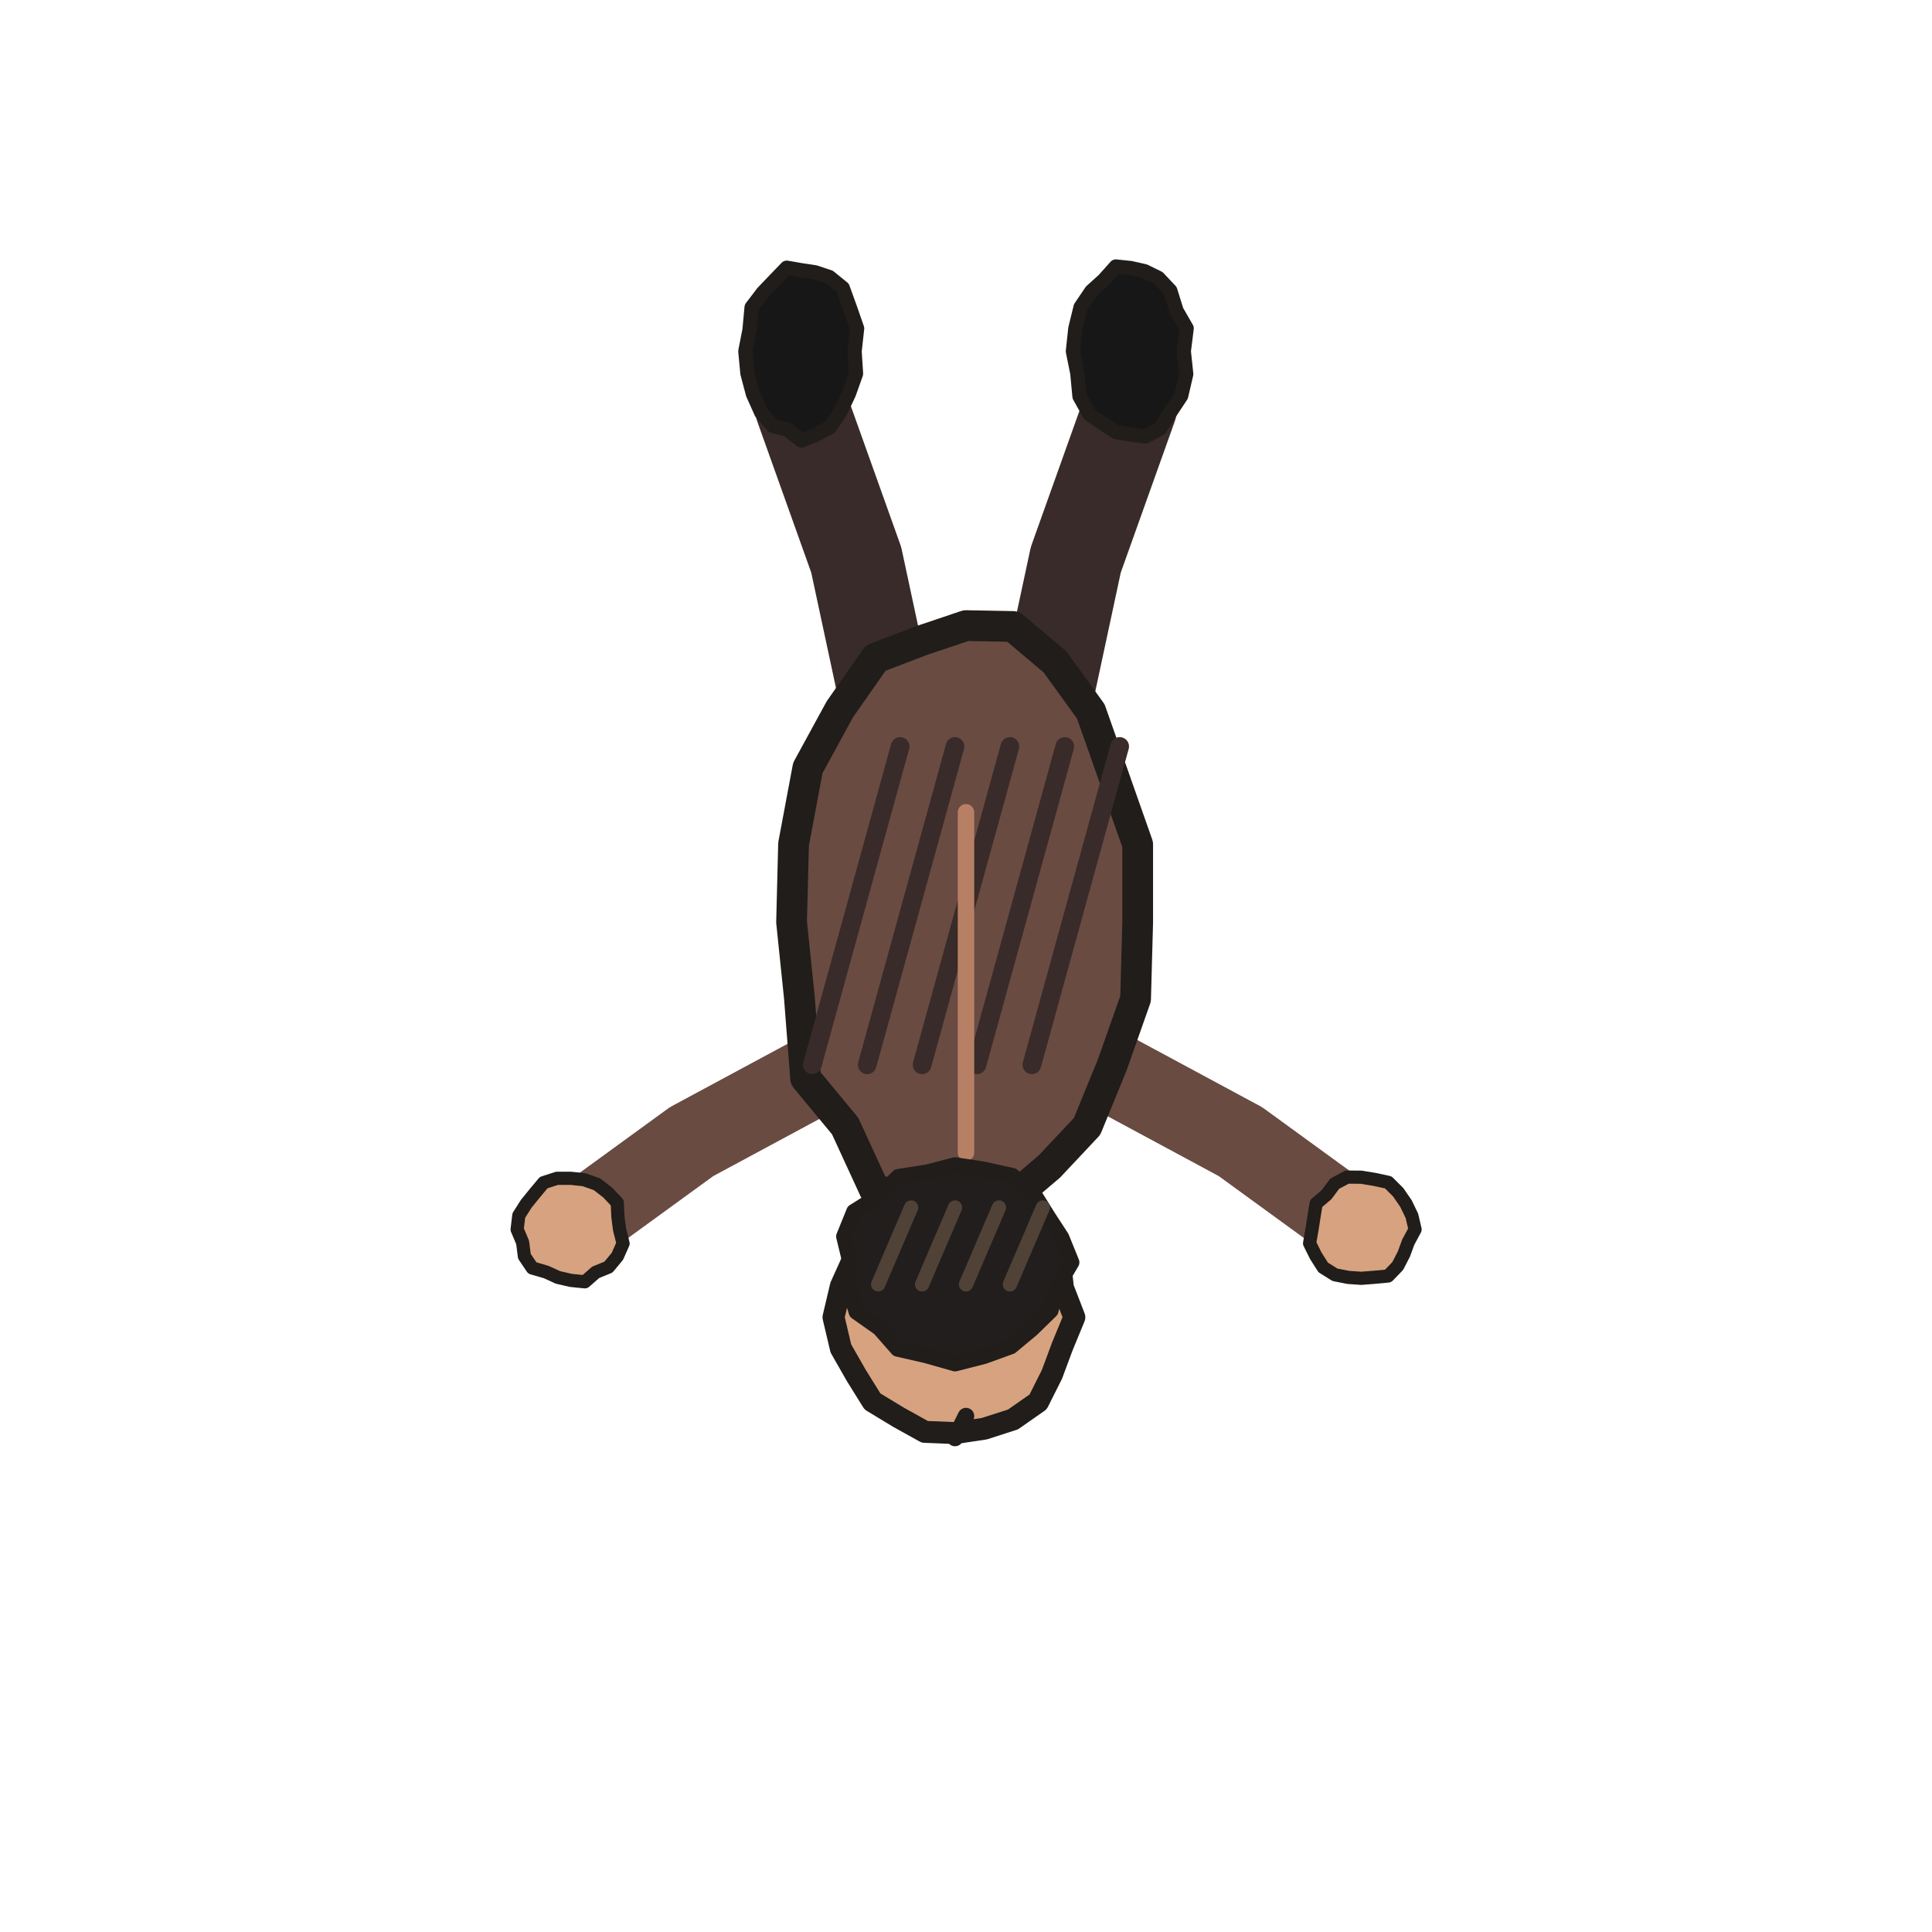
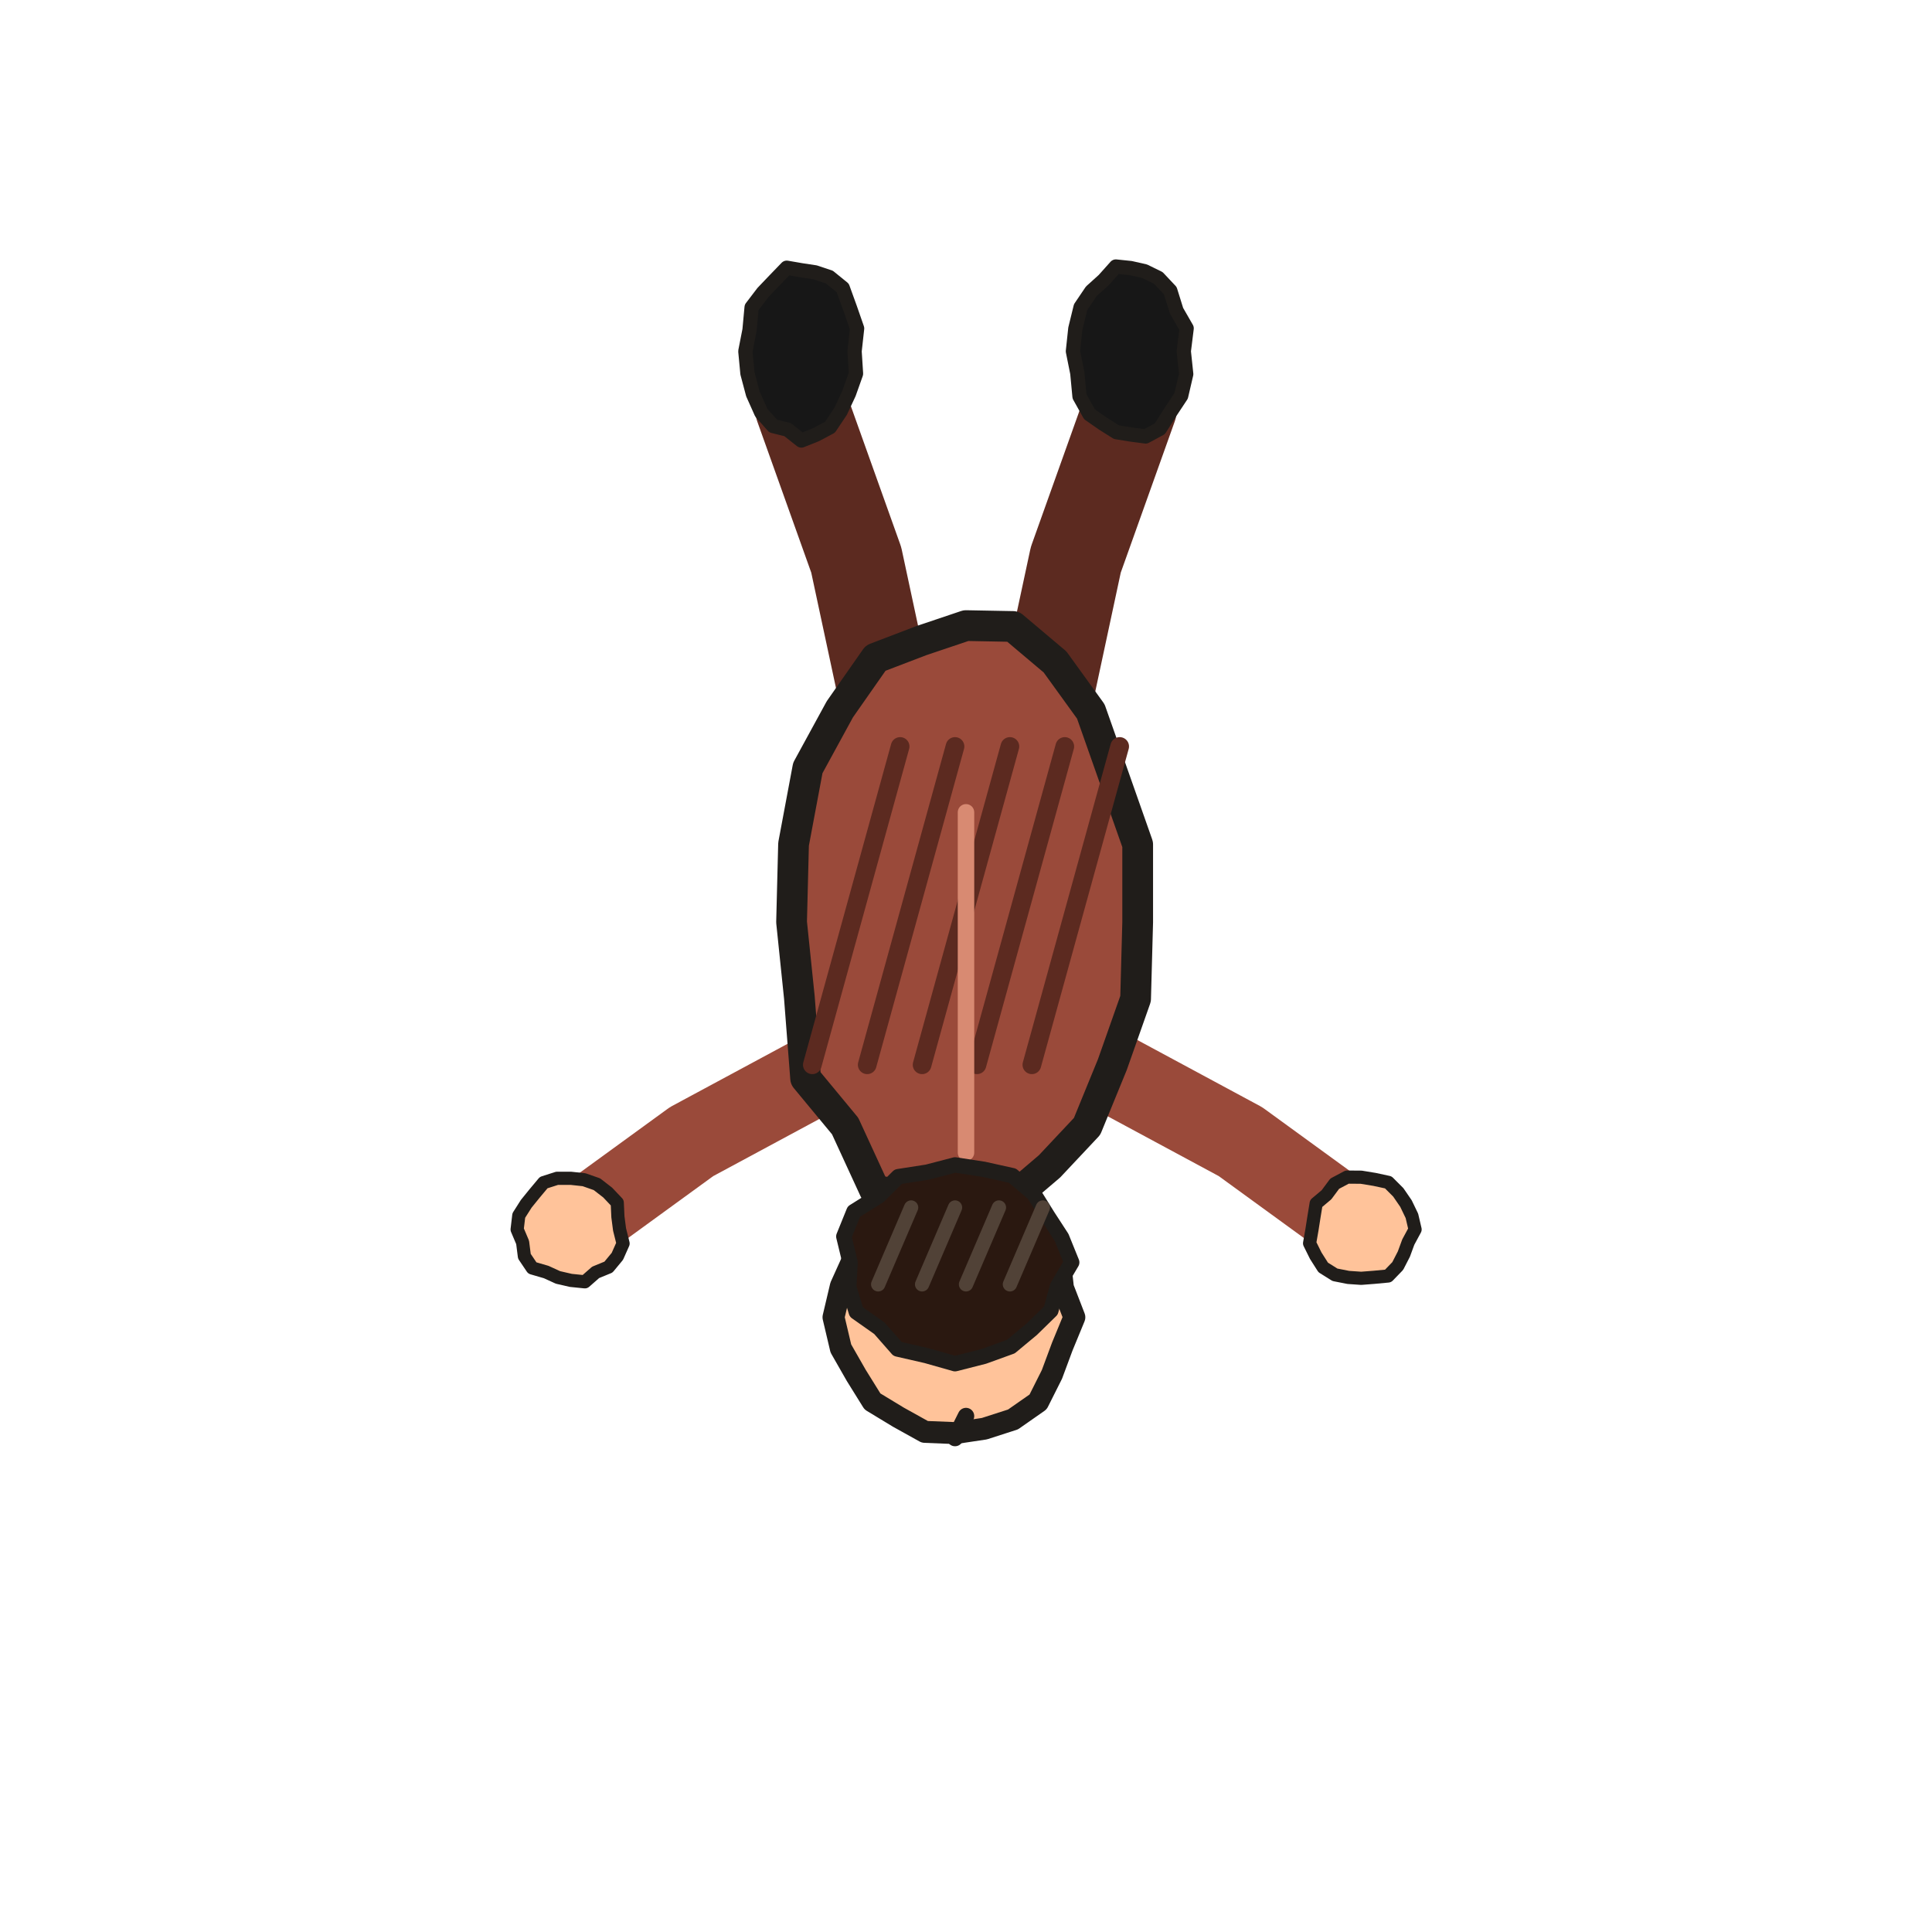
<svg xmlns="http://www.w3.org/2000/svg" width="176" height="176" viewBox="0 0 176 176">
-   <polyline points="95.00,65.00 98.00,51.00 103.00,37.00" fill="none" stroke="#392b29" stroke-width="8.50" stroke-linejoin="round" stroke-linecap="round" />
+   <polyline points="95.00,65.00 98.00,51.00 103.00,37.00" fill="none" stroke="#5c2a20" stroke-width="8.50" stroke-linejoin="round" stroke-linecap="round" />
  <polygon points="103.00,39.58 101.71,39.37 100.50,38.61 99.25,37.74 98.34,36.11 98.14,33.99 97.74,32.00 97.96,29.94 98.44,27.98 99.42,26.53 100.55,25.51 101.65,24.28 103.00,24.42 104.28,24.71 105.52,25.32 106.61,26.48 107.18,28.31 108.10,29.91 107.84,32.00 108.06,34.08 107.60,36.06 106.62,37.54 105.66,39.06 104.36,39.76" fill="#171717" stroke="#201d1a" stroke-width="1.30" stroke-linejoin="round" stroke-linecap="round" />
-   <polyline points="81.00,65.00 78.00,51.00 73.00,37.00" fill="none" stroke="#392b29" stroke-width="8.50" stroke-linejoin="round" stroke-linecap="round" />
+   <polyline points="81.00,65.00 78.00,51.00 73.00,37.00" fill="none" stroke="#5c2a20" stroke-width="8.50" stroke-linejoin="round" stroke-linecap="round" />
  <polygon points="73.00,40.13 71.75,39.14 70.43,38.81 69.35,37.59 68.59,35.89 68.09,34.01 67.90,32.00 68.28,30.06 68.47,28.00 69.50,26.65 70.56,25.54 71.67,24.39 73.00,24.62 74.26,24.81 75.55,25.24 76.77,26.23 77.44,28.08 78.08,29.92 77.85,32.00 77.98,34.04 77.34,35.84 76.58,37.47 75.61,38.92 74.33,39.60" fill="#171717" stroke="#201d1a" stroke-width="1.30" stroke-linejoin="round" stroke-linecap="round" />
-   <polyline points="100.00,97.00 113.00,104.00 124.00,112.00" fill="none" stroke="#694b42" stroke-width="7.40" stroke-linejoin="round" stroke-linecap="round" />
-   <polygon points="124.00,116.45 122.83,116.37 121.61,116.13 120.54,115.46 119.86,114.39 119.30,113.26 119.52,112.00 119.70,110.85 119.90,109.63 120.84,108.84 121.59,107.83 122.72,107.23 124.00,107.24 125.22,107.44 126.47,107.71 127.38,108.62 128.08,109.64 128.62,110.76 128.91,112.00 128.29,113.15 127.89,114.24 127.33,115.33 126.45,116.24 125.17,116.36" fill="#d6a27f" stroke="#201d1a" stroke-width="1.20" stroke-linejoin="round" stroke-linecap="round" />
-   <polyline points="76.00,97.00 63.00,104.00 52.00,112.00" fill="none" stroke="#694b42" stroke-width="7.40" stroke-linejoin="round" stroke-linecap="round" />
-   <polygon points="52.00,116.64 50.83,116.37 49.76,115.88 48.49,115.51 47.77,114.44 47.61,113.18 47.11,112.00 47.26,110.73 47.94,109.66 48.71,108.71 49.53,107.73 50.75,107.34 52.00,107.34 53.21,107.47 54.38,107.88 55.36,108.64 56.23,109.56 56.29,110.85 56.44,112.00 56.76,113.28 56.24,114.45 55.43,115.43 54.26,115.91 53.28,116.77" fill="#d6a27f" stroke="#201d1a" stroke-width="1.20" stroke-linejoin="round" stroke-linecap="round" />
-   <polygon points="88.00,112.05 83.97,109.38 79.66,108.38 76.99,102.58 73.39,98.23 72.82,90.86 72.11,84.00 72.29,76.90 73.59,69.96 76.51,64.61 79.77,59.95 83.93,58.36 88.00,56.99 92.28,57.07 96.11,60.30 99.37,64.81 101.50,70.85 103.64,76.93 103.64,84.00 103.45,90.98 101.33,96.99 99.03,102.61 95.61,106.25 92.02,109.31" fill="#694b42" stroke="#201d1a" stroke-width="2.80" stroke-linejoin="round" stroke-linecap="round" />
-   <polyline points="102.00,68.00 94.00,97.00" fill="none" stroke="#392b29" stroke-width="1.70" stroke-linejoin="round" stroke-linecap="round" />
-   <polyline points="97.00,68.00 89.00,97.00" fill="none" stroke="#392b29" stroke-width="1.70" stroke-linejoin="round" stroke-linecap="round" />
-   <polyline points="92.00,68.00 84.00,97.00" fill="none" stroke="#392b29" stroke-width="1.70" stroke-linejoin="round" stroke-linecap="round" />
-   <polyline points="87.00,68.00 79.00,97.00" fill="none" stroke="#392b29" stroke-width="1.70" stroke-linejoin="round" stroke-linecap="round" />
-   <polyline points="82.00,68.00 74.00,97.00" fill="none" stroke="#392b29" stroke-width="1.70" stroke-linejoin="round" stroke-linecap="round" />
-   <polyline points="88.00,74.00 88.00,105.00" fill="none" stroke="#b78065" stroke-width="1.50" stroke-linejoin="round" stroke-linecap="round" />
-   <polygon points="87.00,130.55 84.25,130.44 81.84,129.10 79.48,127.67 78.00,125.29 76.60,122.84 75.93,120.00 76.60,117.16 77.77,114.57 79.87,112.74 81.67,110.59 84.22,109.42 87.00,109.28 89.67,109.86 92.31,110.63 94.12,112.74 96.51,114.40 96.83,117.31 97.87,120.00 96.77,122.67 95.83,125.20 94.57,127.71 92.28,129.31 89.67,130.15" fill="#d6a27f" stroke="#201d1a" stroke-width="2.00" stroke-linejoin="round" stroke-linecap="round" />
-   <polygon points="87.00,124.23 84.39,123.49 81.77,122.89 80.11,121.00 78.01,119.52 77.32,117.26 77.44,115.00 76.87,112.64 77.79,110.37 80.06,108.95 81.83,107.19 84.47,106.78 87.00,106.12 89.61,106.52 92.23,107.10 94.18,108.75 95.43,110.76 96.71,112.73 97.63,115.00 96.34,117.18 95.73,119.39 93.99,121.09 92.09,122.67 89.63,123.56" fill="#211e1d" stroke="#201d1a" stroke-width="1.40" stroke-linejoin="round" stroke-linecap="round" />
+   <polyline points="100.00,97.00 113.00,104.00 124.00,112.00" fill="none" stroke="#9a4a3a" stroke-width="7.40" stroke-linejoin="round" stroke-linecap="round" />
+   <polygon points="124.00,116.45 122.83,116.37 121.61,116.13 120.54,115.46 119.86,114.39 119.30,113.26 119.52,112.00 119.70,110.85 119.90,109.63 120.84,108.84 121.59,107.83 122.72,107.23 124.00,107.24 125.22,107.44 126.47,107.71 127.38,108.62 128.08,109.64 128.62,110.76 128.91,112.00 128.29,113.15 127.89,114.24 127.33,115.33 126.45,116.24 125.17,116.36" fill="#ffc39a" stroke="#201d1a" stroke-width="1.20" stroke-linejoin="round" stroke-linecap="round" />
+   <polyline points="76.00,97.00 63.00,104.00 52.00,112.00" fill="none" stroke="#9a4a3a" stroke-width="7.40" stroke-linejoin="round" stroke-linecap="round" />
+   <polygon points="52.00,116.64 50.83,116.37 49.76,115.88 48.49,115.51 47.77,114.44 47.61,113.18 47.11,112.00 47.26,110.73 47.94,109.66 48.71,108.71 49.53,107.73 50.75,107.34 52.00,107.34 53.21,107.47 54.38,107.88 55.36,108.64 56.23,109.56 56.29,110.85 56.44,112.00 56.76,113.28 56.24,114.45 55.43,115.43 54.26,115.91 53.28,116.77" fill="#ffc39a" stroke="#201d1a" stroke-width="1.20" stroke-linejoin="round" stroke-linecap="round" />
+   <polygon points="88.00,112.05 83.97,109.38 79.66,108.38 76.99,102.58 73.39,98.23 72.82,90.86 72.11,84.00 72.29,76.90 73.59,69.96 76.51,64.61 79.77,59.95 83.93,58.36 88.00,56.99 92.28,57.07 96.11,60.30 99.37,64.81 101.50,70.85 103.64,76.93 103.64,84.00 103.45,90.98 101.33,96.99 99.03,102.61 95.61,106.25 92.02,109.31" fill="#9a4a3a" stroke="#201d1a" stroke-width="2.80" stroke-linejoin="round" stroke-linecap="round" />
+   <polyline points="102.00,68.00 94.00,97.00" fill="none" stroke="#5c2a20" stroke-width="1.70" stroke-linejoin="round" stroke-linecap="round" />
+   <polyline points="97.00,68.00 89.00,97.00" fill="none" stroke="#5c2a20" stroke-width="1.70" stroke-linejoin="round" stroke-linecap="round" />
+   <polyline points="92.00,68.00 84.00,97.00" fill="none" stroke="#5c2a20" stroke-width="1.70" stroke-linejoin="round" stroke-linecap="round" />
+   <polyline points="87.00,68.00 79.00,97.00" fill="none" stroke="#5c2a20" stroke-width="1.70" stroke-linejoin="round" stroke-linecap="round" />
+   <polyline points="82.00,68.00 74.00,97.00" fill="none" stroke="#5c2a20" stroke-width="1.70" stroke-linejoin="round" stroke-linecap="round" />
+   <polyline points="88.00,74.00 88.00,105.00" fill="none" stroke="#d88a72" stroke-width="1.50" stroke-linejoin="round" stroke-linecap="round" />
+   <polygon points="87.00,130.55 84.25,130.44 81.84,129.10 79.48,127.67 78.00,125.29 76.60,122.84 75.93,120.00 76.60,117.16 77.77,114.57 79.87,112.74 81.67,110.59 84.22,109.42 87.00,109.28 89.67,109.86 92.31,110.63 94.12,112.74 96.51,114.40 96.83,117.31 97.87,120.00 96.77,122.67 95.83,125.20 94.57,127.71 92.28,129.31 89.67,130.15" fill="#ffc39a" stroke="#201d1a" stroke-width="2.00" stroke-linejoin="round" stroke-linecap="round" />
+   <polygon points="87.00,124.23 84.39,123.49 81.77,122.89 80.11,121.00 78.01,119.52 77.32,117.26 77.44,115.00 76.87,112.64 77.79,110.37 80.06,108.95 81.83,107.19 84.47,106.78 87.00,106.12 89.61,106.52 92.23,107.10 94.18,108.75 95.43,110.76 96.71,112.73 97.63,115.00 96.34,117.18 95.73,119.39 93.99,121.09 92.09,122.67 89.63,123.56" fill="#2a1810" stroke="#201d1a" stroke-width="1.40" stroke-linejoin="round" stroke-linecap="round" />
  <polyline points="95.00,110.00 92.00,117.00" fill="none" stroke="#514237" stroke-width="1.30" stroke-linejoin="round" stroke-linecap="round" />
  <polyline points="91.00,110.00 88.00,117.00" fill="none" stroke="#514237" stroke-width="1.30" stroke-linejoin="round" stroke-linecap="round" />
  <polyline points="87.00,110.00 84.00,117.00" fill="none" stroke="#514237" stroke-width="1.30" stroke-linejoin="round" stroke-linecap="round" />
  <polyline points="83.00,110.00 80.00,117.00" fill="none" stroke="#514237" stroke-width="1.30" stroke-linejoin="round" stroke-linecap="round" />
  <polyline points="88.00,129.00 87.00,131.00" fill="none" stroke="#201d1a" stroke-width="1.50" stroke-linejoin="round" stroke-linecap="round" />
</svg>
